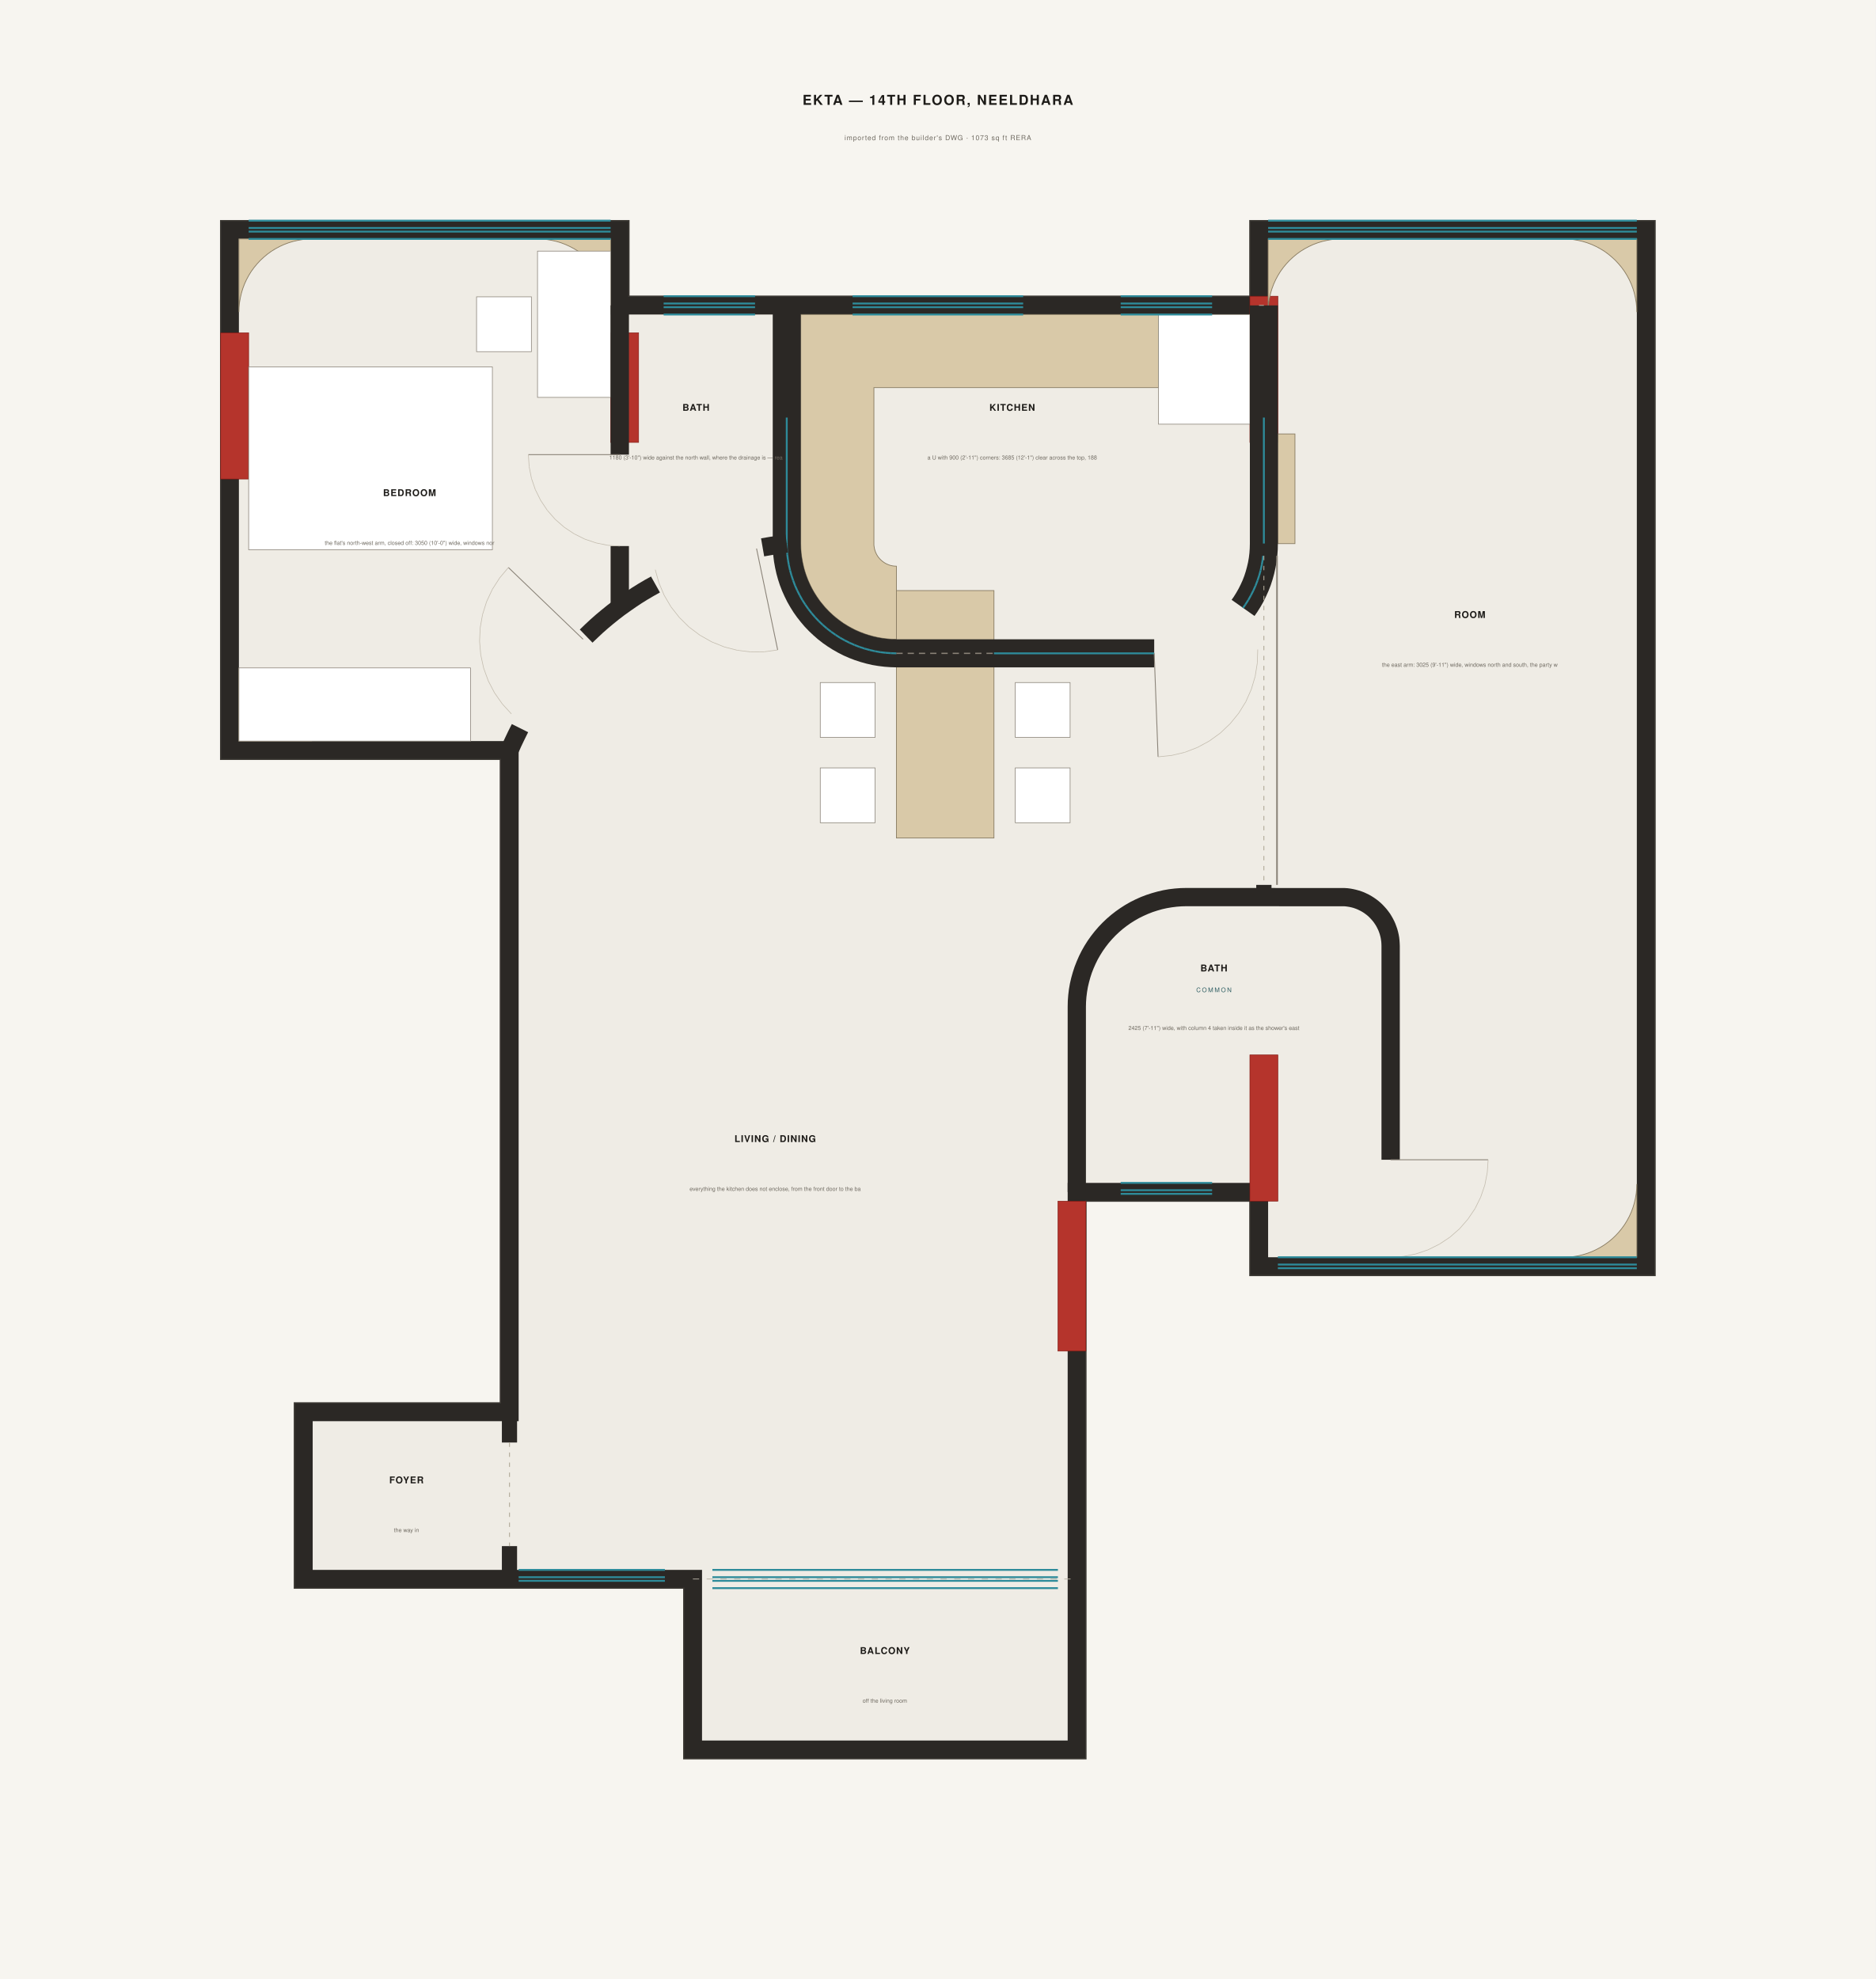
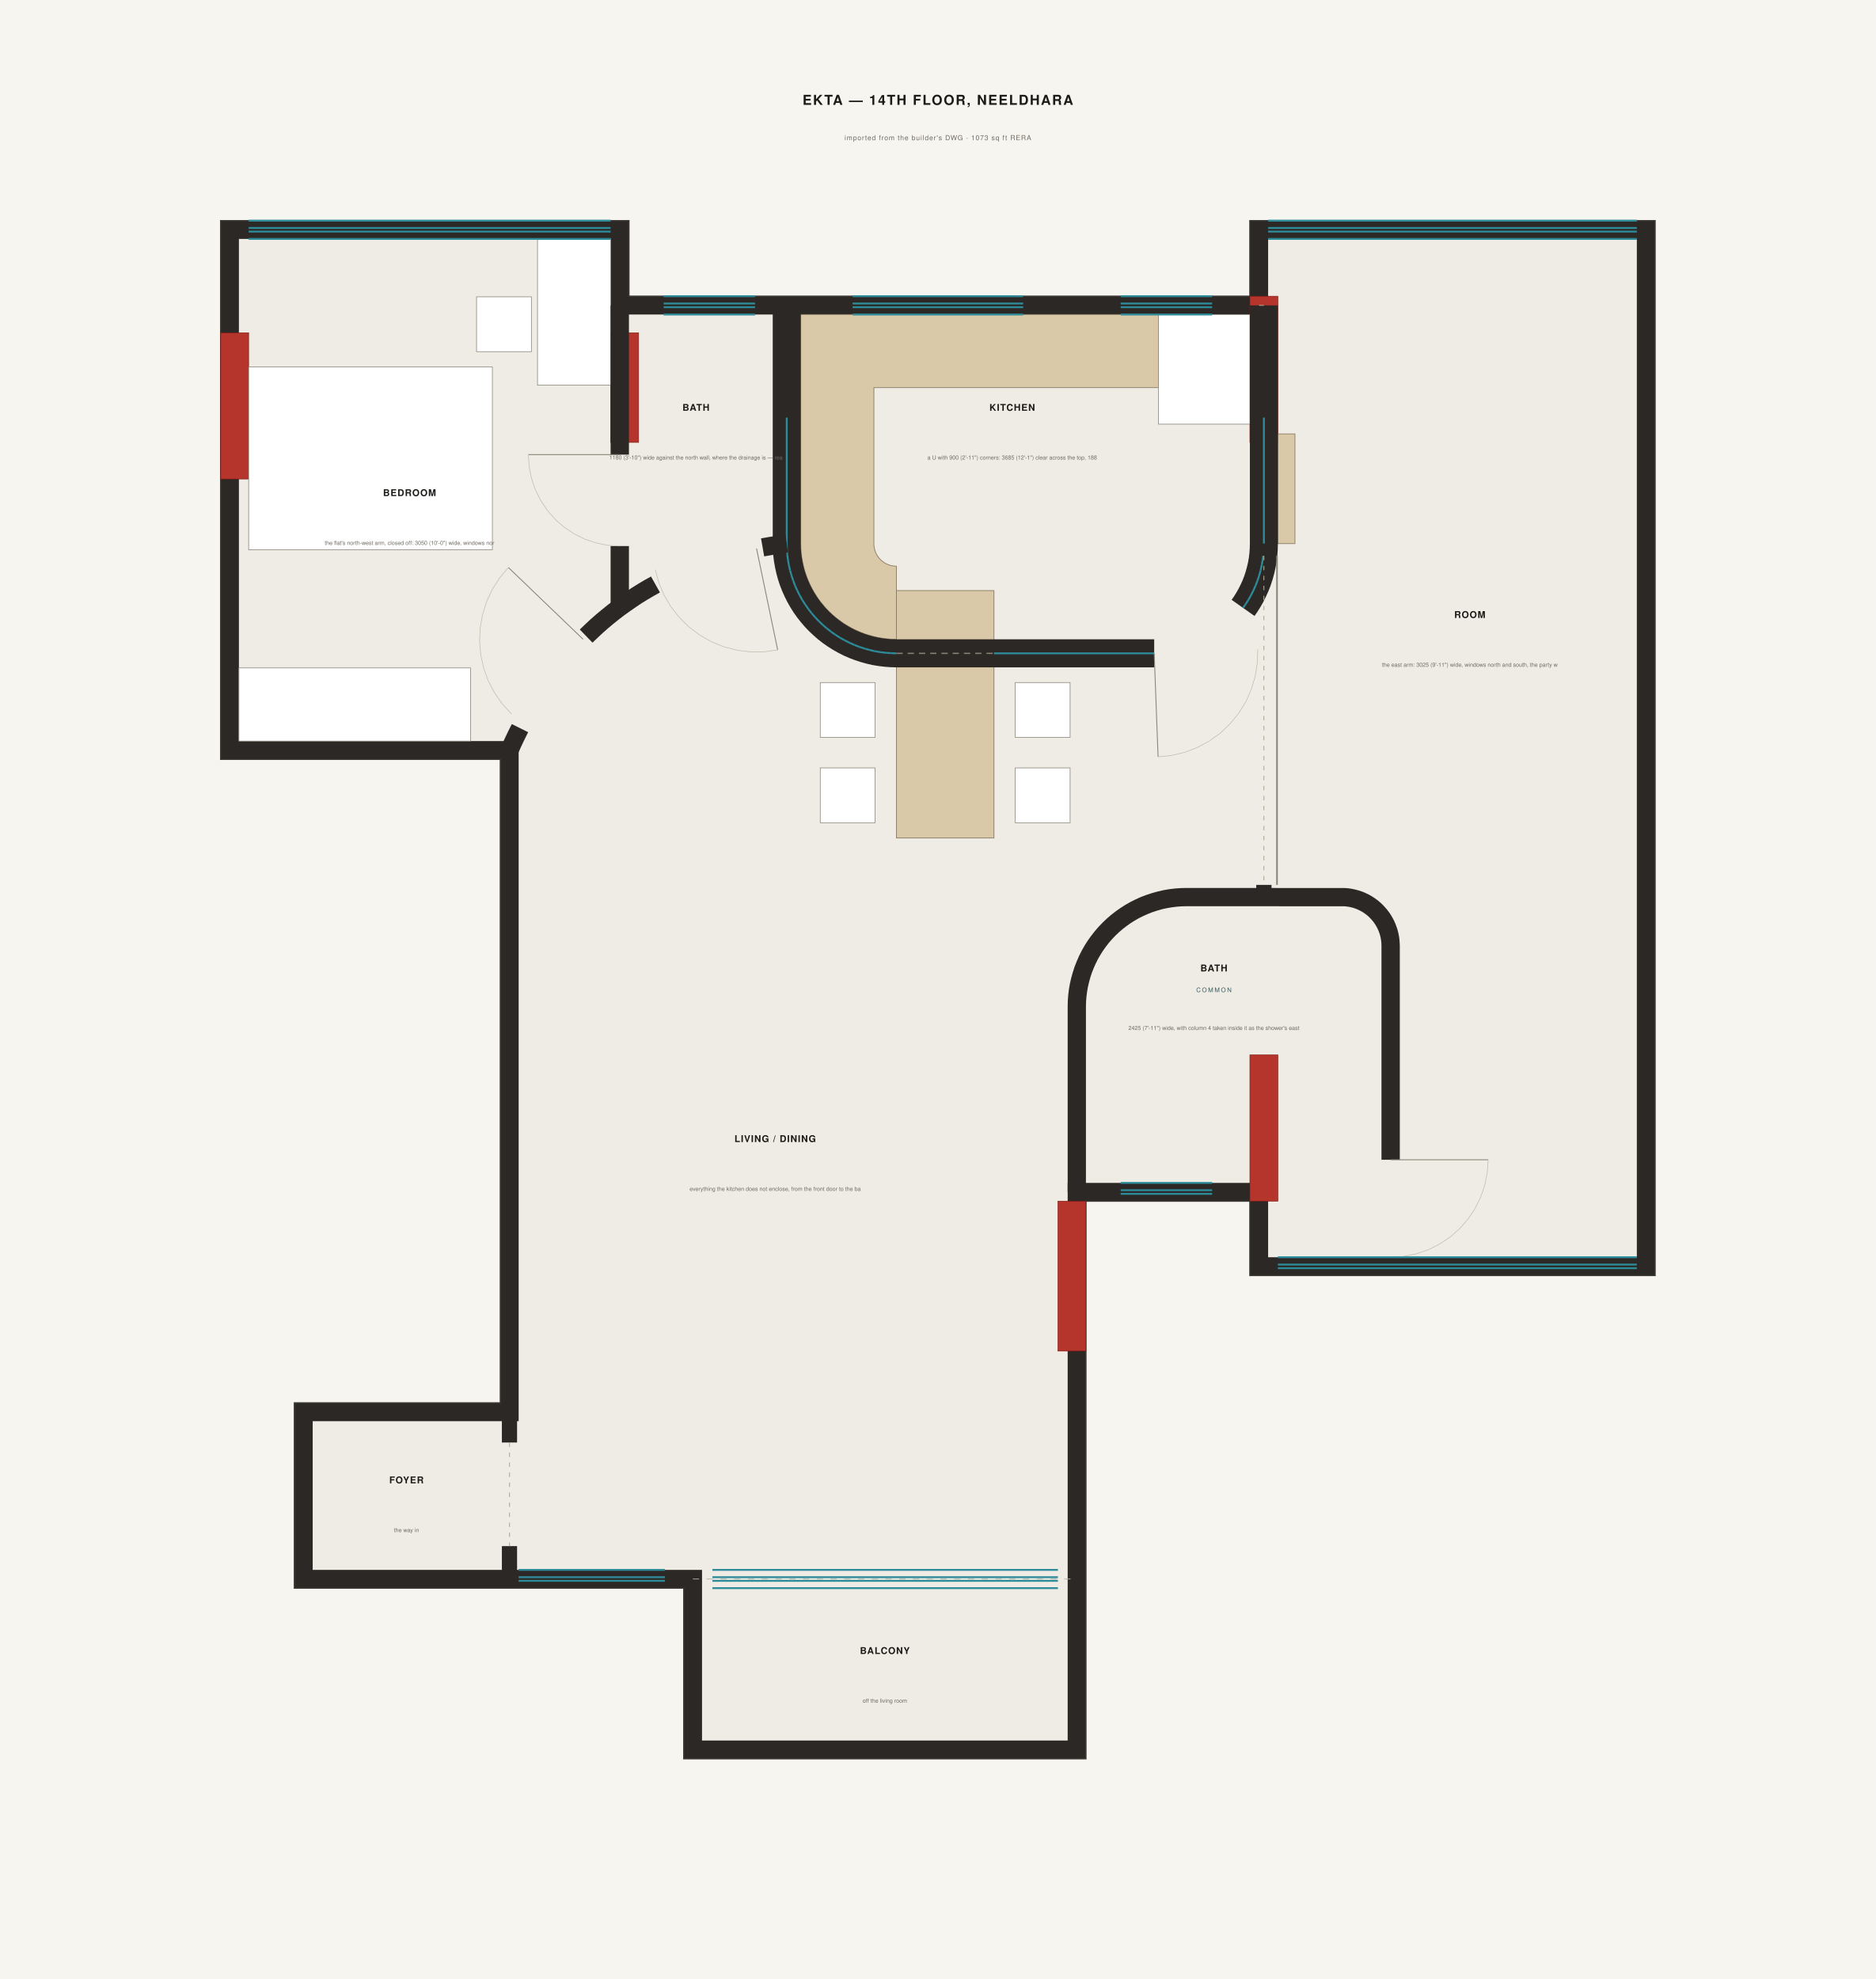
<svg xmlns="http://www.w3.org/2000/svg" width="3000" height="3165" viewBox="0 0 3000 3165">
  <rect x="0" y="0" width="3000" height="3165" fill="#f7f5f0" />
  <g id="L-floor">
    <polygon points="352.9,352.9 1005.9,352.9 1005.9,473.7 1999.0,473.7 1999.0,352.9 2647.1,352.9 2647.1,2039.9 1999.0,2039.9 1999.0,1921.0 1736.8,1921.0 1736.8,2812.8 1093.6,2812.8 1093.6,2539.9 470.8,2539.9 470.8,2243.6 800.2,2243.6 800.2,1214.4 352.9,1214.4" fill="#2b2825" stroke="#3b3833" stroke-width="2.0" />
    <polygon points="382.1,382.1 976.6,382.1 976.6,503.0 2028.2,503.0 2028.2,382.1 2617.9,382.1 2617.9,2010.7 2028.2,2010.7 2028.2,1891.8 1707.6,1891.8 1707.6,2539.9 1707.6,2783.6 1122.8,2783.6 1122.8,2539.9 1122.8,2510.7 500.1,2510.7 500.1,2272.9 829.5,2272.9 829.5,1185.2 382.1,1185.2" fill="#efece5" stroke="none" stroke-width="1.0" />
  </g>
  <g id="L-ref">
    <rect x="1999.0" y="473.7" width="44.8" height="233.9" fill="#b5342c" stroke="#7c1610" stroke-width="0.8" />
    <rect x="352.9" y="532.2" width="44.8" height="233.9" fill="#b5342c" stroke="#7c1610" stroke-width="0.8" />
    <rect x="976.6" y="532.2" width="44.8" height="175.4" fill="#b5342c" stroke="#7c1610" stroke-width="0.8" />
    <rect x="1999.0" y="1687.1" width="44.8" height="233.9" fill="#b5342c" stroke="#7c1610" stroke-width="0.8" />
    <rect x="1692.0" y="1921.0" width="44.8" height="239.8" fill="#b5342c" stroke="#7c1610" stroke-width="0.8" />
  </g>
  <g id="L-furniture">
-     <polygon points="382.1,382.1 499.1,382.1 491.4,382.4 483.8,383.1 476.3,384.4 468.8,386.1 461.5,388.3 454.3,391.0 447.3,394.2 440.6,397.8 434.1,401.8 427.9,406.3 422.0,411.2 416.4,416.4 411.2,422.0 406.3,427.9 401.8,434.1 397.8,440.6 394.2,447.3 391.0,454.3 388.3,461.5 386.1,468.8 384.4,476.3 383.1,483.8 382.4,491.4 382.1,499.1" fill="#d9c9a8" stroke="#8a7d63" stroke-width="1.2" />
-     <polygon points="976.6,382.1 859.7,382.1 867.3,382.4 874.9,383.1 882.5,384.4 890.0,386.1 897.3,388.3 904.4,391.0 911.4,394.2 918.2,397.8 924.7,401.8 930.9,406.3 936.8,411.2 942.4,416.4 947.6,422.0 952.5,427.9 956.9,434.1 961.0,440.6 964.6,447.3 967.7,454.3 970.4,461.5 972.7,468.8 974.4,476.3 975.6,483.8 976.4,491.4 976.6,499.1" fill="#d9c9a8" stroke="#8a7d63" stroke-width="1.2" />
-     <polygon points="382.1,1185.2 382.1,1068.2 382.4,1075.9 383.1,1083.5 384.4,1091.1 386.1,1098.5 388.3,1105.9 391.0,1113.0 394.2,1120.0 397.8,1126.7 401.8,1133.2 406.3,1139.5 411.2,1145.4 416.4,1151.0 422.0,1156.2 427.9,1161.0 434.1,1165.5 440.6,1169.5 447.3,1173.1 454.3,1176.3 461.5,1179.0 468.8,1181.2 476.3,1183.0 483.8,1184.2 491.4,1184.9 499.1,1185.2" fill="#d9c9a8" stroke="#8a7d63" stroke-width="1.2" />
-     <polygon points="2028.2,382.1 2028.2,499.1 2028.5,491.4 2029.2,483.8 2030.5,476.3 2032.2,468.8 2034.4,461.5 2037.1,454.3 2040.3,447.3 2043.9,440.6 2047.9,434.1 2052.4,427.9 2057.3,422.0 2062.5,416.4 2068.1,411.2 2074.0,406.3 2080.2,401.8 2086.7,397.8 2093.5,394.2 2100.4,391.0 2107.6,388.3 2114.9,386.1 2122.4,384.4 2129.9,383.1 2137.5,382.4 2145.2,382.1" fill="#d9c9a8" stroke="#8a7d63" stroke-width="1.2" />
-     <polygon points="2617.9,382.1 2500.9,382.1 2508.6,382.4 2516.2,383.1 2523.7,384.4 2531.2,386.1 2538.5,388.3 2545.7,391.0 2552.7,394.2 2559.4,397.8 2565.9,401.8 2572.1,406.3 2578.0,411.2 2583.6,416.4 2588.8,422.0 2593.7,427.9 2598.2,434.1 2602.2,440.6 2605.8,447.3 2609.0,454.3 2611.7,461.5 2613.9,468.8 2615.6,476.3 2616.9,483.8 2617.6,491.4 2617.9,499.1" fill="#d9c9a8" stroke="#8a7d63" stroke-width="1.2" />
-     <polygon points="2617.9,2010.7 2617.9,1893.7 2617.6,1901.4 2616.9,1909.0 2615.6,1916.6 2613.9,1924.0 2611.7,1931.3 2609.0,1938.5 2605.8,1945.5 2602.2,1952.2 2598.2,1958.7 2593.7,1964.9 2588.8,1970.9 2583.6,1976.4 2578.0,1981.7 2572.1,1986.5 2565.9,1991.0 2559.4,1995.0 2552.7,1998.6 2545.7,2001.8 2538.5,2004.5 2531.2,2006.7 2523.7,2008.5 2516.2,2009.7 2508.6,2010.4 2500.9,2010.7" fill="#d9c9a8" stroke="#8a7d63" stroke-width="1.2" />
    <polygon points="1433.7,944.5 1589.7,944.5 1589.7,1340.2 1433.7,1340.2" fill="#d9c9a8" stroke="#8a7d63" stroke-width="1.2" />
    <rect x="1311.9" y="1091.6" width="87.7" height="87.7" fill="#ffffff" stroke="#8a8378" stroke-width="1.0" />
    <rect x="1311.9" y="1228.1" width="87.7" height="87.7" fill="#ffffff" stroke="#8a8378" stroke-width="1.0" />
    <rect x="1623.8" y="1091.6" width="87.7" height="87.7" fill="#ffffff" stroke="#8a8378" stroke-width="1.0" />
    <rect x="1623.8" y="1228.1" width="87.7" height="87.7" fill="#ffffff" stroke="#8a8378" stroke-width="1.0" />
    <polygon points="2043.8,694.0 2071.1,694.0 2071.1,869.4 2043.8,869.4" fill="#d9c9a8" stroke="#8a7d63" stroke-width="1.2" />
    <rect x="382.1" y="1068.2" width="370.4" height="117.0" fill="#ffffff" stroke="#8a8378" stroke-width="1.0" />
    <rect x="397.7" y="586.8" width="389.8" height="292.4" fill="#ffffff" stroke="#8a8378" stroke-width="1.0" />
-     <rect x="859.7" y="401.6" width="117.0" height="233.9" fill="#ffffff" stroke="#8a8378" stroke-width="1.0" />
+     <rect x="859.7" y="382.1" width="117.0" height="233.9" fill="#ffffff" stroke="#8a8378" stroke-width="1.0" />
    <rect x="762.2" y="474.7" width="87.7" height="87.7" fill="#ffffff" stroke="#8a8378" stroke-width="1.0" />
    <polygon points="1433.7,1022.4 1423.7,1022.1 1413.7,1021.1 1403.9,1019.5 1394.1,1017.2 1384.5,1014.3 1375.2,1010.8 1366.1,1006.7 1357.2,1001.9 1348.7,996.7 1340.6,990.8 1332.8,984.5 1325.5,977.6 1318.7,970.3 1312.3,962.6 1306.5,954.4 1301.2,945.9 1296.5,937.1 1292.4,928.0 1288.8,918.6 1285.9,909.0 1283.7,899.3 1282.0,889.4 1281.0,879.4 1280.7,869.4 1280.7,503.0 1852.8,503.0 1852.8,619.9 1397.7,619.9 1397.7,869.4 1397.7,871.8 1398.0,874.1 1398.4,876.5 1398.9,878.8 1399.6,881.0 1400.4,883.2 1401.4,885.4 1402.5,887.5 1403.7,889.5 1405.1,891.4 1406.6,893.2 1408.2,894.9 1409.9,896.5 1411.8,898.0 1413.7,899.4 1415.7,900.7 1417.8,901.8 1419.9,902.7 1422.1,903.6 1424.4,904.3 1426.7,904.8 1429.0,905.2 1431.4,905.4 1433.7,905.5" fill="#d9c9a8" stroke="#8a7d63" stroke-width="1.2" />
    <rect x="1852.8" y="503.0" width="146.2" height="175.4" fill="#ffffff" stroke="#8a8378" stroke-width="1.0" />
  </g>
  <g id="L-floor-walls">
    <polygon points="1235.9,488.4 1235.9,869.4 1236.1,879.1 1236.8,888.8 1238.0,898.5 1239.7,908.0 1241.8,917.5 1244.4,926.9 1247.4,936.1 1250.9,945.1 1254.9,954.0 1259.2,962.7 1264.0,971.1 1269.2,979.4 1274.8,987.3 1280.8,994.9 1287.1,1002.3 1293.8,1009.3 1300.9,1016.0 1308.2,1022.4 1315.9,1028.4 1323.8,1033.9 1332.0,1039.1 1340.5,1043.9 1349.1,1048.3 1358.0,1052.2 1367.1,1055.7 1376.3,1058.7 1385.6,1061.3 1395.1,1063.5 1404.7,1065.1 1414.4,1066.3 1424.0,1067.0 1433.7,1067.3 1846.0,1067.3 1846.0,1022.4 1433.7,1022.4 1426.2,1022.3 1418.7,1021.7 1411.3,1020.8 1403.9,1019.5 1396.6,1017.9 1389.3,1015.8 1382.2,1013.5 1375.2,1010.8 1368.3,1007.8 1361.6,1004.4 1355.1,1000.7 1348.7,996.7 1342.6,992.3 1336.6,987.7 1331.0,982.8 1325.5,977.6 1320.3,972.2 1315.5,966.5 1310.8,960.6 1306.5,954.4 1302.5,948.1 1298.8,941.6 1295.4,934.8 1292.4,928.0 1289.7,921.0 1287.3,913.9 1285.3,906.6 1283.7,899.3 1282.4,891.9 1281.4,884.4 1280.9,877.0 1280.7,869.4 1280.7,488.4" fill="#2b2825" stroke="none" stroke-width="1.0" />
    <polygon points="2006.4,985.1 2010.5,979.3 2015.7,971.1 2020.5,962.7 2024.8,954.0 2028.8,945.1 2032.3,936.1 2035.3,926.9 2037.9,917.5 2040.0,908.0 2041.7,898.5 2042.9,888.8 2043.6,879.1 2043.8,869.4 2043.8,488.4 1999.0,488.4 1999.0,869.4 1998.8,877.0 1998.3,884.4 1997.4,891.9 1996.1,899.3 1994.4,906.6 1992.4,913.9 1990.1,921.0 1987.4,928.0 1984.3,934.8 1980.9,941.6 1977.2,948.1 1973.2,954.5 1969.8,959.3" fill="#2b2825" stroke="none" stroke-width="1.0" />
    <line x1="1258.3" y1="667.8" x2="1258.3" y2="869.4" stroke="#2e8b9a" stroke-width="3.0" />
    <line x1="1258.3" y1="869.4" x2="1258.5" y2="878.0" stroke="#2e8b9a" stroke-width="3.0" />
    <line x1="1258.5" y1="878.0" x2="1259.1" y2="886.6" stroke="#2e8b9a" stroke-width="3.0" />
    <line x1="1259.1" y1="886.6" x2="1260.2" y2="895.2" stroke="#2e8b9a" stroke-width="3.0" />
    <line x1="1260.2" y1="895.2" x2="1261.7" y2="903.7" stroke="#2e8b9a" stroke-width="3.0" />
    <line x1="1261.7" y1="903.7" x2="1263.6" y2="912.1" stroke="#2e8b9a" stroke-width="3.0" />
    <line x1="1263.6" y1="912.1" x2="1265.9" y2="920.4" stroke="#2e8b9a" stroke-width="3.0" />
    <line x1="1265.9" y1="920.4" x2="1268.6" y2="928.5" stroke="#2e8b9a" stroke-width="3.0" />
    <line x1="1268.6" y1="928.5" x2="1271.6" y2="936.6" stroke="#2e8b9a" stroke-width="3.0" />
    <line x1="1271.6" y1="936.6" x2="1275.1" y2="944.4" stroke="#2e8b9a" stroke-width="3.0" />
    <line x1="1275.1" y1="944.4" x2="1279.0" y2="952.1" stroke="#2e8b9a" stroke-width="3.0" />
    <line x1="1279.0" y1="952.1" x2="1283.2" y2="959.6" stroke="#2e8b9a" stroke-width="3.0" />
    <line x1="1283.2" y1="959.6" x2="1287.9" y2="966.9" stroke="#2e8b9a" stroke-width="3.0" />
    <line x1="1287.9" y1="966.9" x2="1292.8" y2="973.9" stroke="#2e8b9a" stroke-width="3.0" />
    <line x1="1292.8" y1="973.9" x2="1298.1" y2="980.7" stroke="#2e8b9a" stroke-width="3.0" />
    <line x1="1298.1" y1="980.7" x2="1303.7" y2="987.2" stroke="#2e8b9a" stroke-width="3.0" />
    <line x1="1303.7" y1="987.2" x2="1309.7" y2="993.5" stroke="#2e8b9a" stroke-width="3.0" />
    <line x1="1309.7" y1="993.5" x2="1315.9" y2="999.4" stroke="#2e8b9a" stroke-width="3.0" />
    <line x1="1315.9" y1="999.4" x2="1322.4" y2="1005.0" stroke="#2e8b9a" stroke-width="3.0" />
    <line x1="1322.4" y1="1005.0" x2="1329.2" y2="1010.3" stroke="#2e8b9a" stroke-width="3.0" />
    <line x1="1329.2" y1="1010.3" x2="1336.3" y2="1015.3" stroke="#2e8b9a" stroke-width="3.0" />
    <line x1="1336.3" y1="1015.3" x2="1343.5" y2="1019.9" stroke="#2e8b9a" stroke-width="3.0" />
    <line x1="1343.5" y1="1019.9" x2="1351.0" y2="1024.1" stroke="#2e8b9a" stroke-width="3.0" />
    <line x1="1351.0" y1="1024.1" x2="1358.7" y2="1028.0" stroke="#2e8b9a" stroke-width="3.0" />
    <line x1="1358.7" y1="1028.0" x2="1366.6" y2="1031.5" stroke="#2e8b9a" stroke-width="3.0" />
    <line x1="1366.6" y1="1031.5" x2="1374.6" y2="1034.6" stroke="#2e8b9a" stroke-width="3.0" />
    <line x1="1374.6" y1="1034.6" x2="1382.8" y2="1037.3" stroke="#2e8b9a" stroke-width="3.0" />
    <line x1="1382.8" y1="1037.3" x2="1391.1" y2="1039.6" stroke="#2e8b9a" stroke-width="3.0" />
    <line x1="1391.1" y1="1039.6" x2="1399.5" y2="1041.5" stroke="#2e8b9a" stroke-width="3.0" />
    <line x1="1399.5" y1="1041.5" x2="1408.0" y2="1043.0" stroke="#2e8b9a" stroke-width="3.0" />
    <line x1="1408.0" y1="1043.0" x2="1416.5" y2="1044.0" stroke="#2e8b9a" stroke-width="3.0" />
    <line x1="1416.5" y1="1044.0" x2="1425.1" y2="1044.6" stroke="#2e8b9a" stroke-width="3.0" />
    <line x1="1425.1" y1="1044.6" x2="1433.7" y2="1044.9" stroke="#2e8b9a" stroke-width="3.0" />
    <line x1="1433.7" y1="1044.9" x2="1589.7" y2="1044.9" stroke="#8a8378" stroke-width="2.0" stroke-dasharray="10 8" />
    <line x1="1589.7" y1="1044.9" x2="1846.0" y2="1044.9" stroke="#2e8b9a" stroke-width="3.0" />
    <line x1="1846.0" y1="1044.9" x2="1852.2" y2="1210.4" stroke="#8a8378" stroke-width="1.4" />
    <line x1="1852.2" y1="1210.4" x2="1873.7" y2="1208.2" stroke="#c3bcae" stroke-width="1.0" />
    <line x1="1873.7" y1="1208.2" x2="1894.8" y2="1203.2" stroke="#c3bcae" stroke-width="1.0" />
    <line x1="1894.8" y1="1203.2" x2="1915.1" y2="1195.4" stroke="#c3bcae" stroke-width="1.0" />
    <line x1="1915.1" y1="1195.4" x2="1934.1" y2="1185.1" stroke="#c3bcae" stroke-width="1.0" />
    <line x1="1934.1" y1="1185.1" x2="1951.7" y2="1172.4" stroke="#c3bcae" stroke-width="1.0" />
    <line x1="1951.7" y1="1172.4" x2="1967.4" y2="1157.5" stroke="#c3bcae" stroke-width="1.0" />
    <line x1="1967.4" y1="1157.5" x2="1981.1" y2="1140.7" stroke="#c3bcae" stroke-width="1.0" />
    <line x1="1981.1" y1="1140.7" x2="1992.5" y2="1122.3" stroke="#c3bcae" stroke-width="1.0" />
    <line x1="1992.5" y1="1122.3" x2="2001.3" y2="1102.5" stroke="#c3bcae" stroke-width="1.0" />
    <line x1="2001.3" y1="1102.5" x2="2007.5" y2="1081.7" stroke="#c3bcae" stroke-width="1.0" />
    <line x1="2007.5" y1="1081.7" x2="2010.9" y2="1060.3" stroke="#c3bcae" stroke-width="1.0" />
    <line x1="2010.9" y1="1060.3" x2="2011.6" y2="1038.7" stroke="#c3bcae" stroke-width="1.0" />
    <line x1="1988.1" y1="972.2" x2="1991.8" y2="966.9" stroke="#2e8b9a" stroke-width="3.0" />
    <line x1="1991.8" y1="966.9" x2="1996.5" y2="959.6" stroke="#2e8b9a" stroke-width="3.0" />
    <line x1="1996.5" y1="959.6" x2="2000.7" y2="952.1" stroke="#2e8b9a" stroke-width="3.0" />
    <line x1="2000.7" y1="952.1" x2="2004.6" y2="944.4" stroke="#2e8b9a" stroke-width="3.0" />
    <line x1="2004.6" y1="944.4" x2="2008.1" y2="936.6" stroke="#2e8b9a" stroke-width="3.0" />
    <line x1="2008.1" y1="936.6" x2="2011.2" y2="928.5" stroke="#2e8b9a" stroke-width="3.0" />
    <line x1="2011.2" y1="928.5" x2="2013.9" y2="920.4" stroke="#2e8b9a" stroke-width="3.0" />
    <line x1="2013.9" y1="920.4" x2="2016.2" y2="912.1" stroke="#2e8b9a" stroke-width="3.0" />
    <line x1="2016.2" y1="912.1" x2="2018.0" y2="903.7" stroke="#2e8b9a" stroke-width="3.0" />
    <line x1="2018.0" y1="903.7" x2="2019.5" y2="895.2" stroke="#2e8b9a" stroke-width="3.0" />
    <line x1="2019.5" y1="895.2" x2="2020.6" y2="886.6" stroke="#2e8b9a" stroke-width="3.0" />
    <line x1="2020.6" y1="886.6" x2="2021.2" y2="878.0" stroke="#2e8b9a" stroke-width="3.0" />
    <line x1="2021.2" y1="878.0" x2="2021.4" y2="869.4" stroke="#2e8b9a" stroke-width="3.0" />
    <line x1="2021.4" y1="869.4" x2="2021.4" y2="667.8" stroke="#2e8b9a" stroke-width="3.0" />
    <line x1="2021.4" y1="488.4" x2="2013.6" y2="488.4" stroke="#b9b2a4" stroke-width="1.2" stroke-dasharray="10 12" />
    <polygon points="976.6,488.4 976.6,727.1 1005.9,727.1 1005.9,488.4" fill="#2b2825" stroke="none" stroke-width="1.0" />
    <polygon points="976.6,873.3 976.6,971.3 1005.9,971.3 1005.9,873.3" fill="#2b2825" stroke="none" stroke-width="1.0" />
    <line x1="991.3" y1="727.1" x2="845.1" y2="727.1" stroke="#8a8378" stroke-width="1.4" />
    <line x1="845.1" y1="727.1" x2="846.3" y2="746.2" stroke="#c3bcae" stroke-width="1.0" />
    <line x1="846.3" y1="746.2" x2="850.0" y2="765.0" stroke="#c3bcae" stroke-width="1.0" />
    <line x1="850.0" y1="765.0" x2="856.2" y2="783.1" stroke="#c3bcae" stroke-width="1.0" />
    <line x1="856.2" y1="783.1" x2="864.7" y2="800.2" stroke="#c3bcae" stroke-width="1.0" />
    <line x1="864.7" y1="800.2" x2="875.3" y2="816.1" stroke="#c3bcae" stroke-width="1.0" />
    <line x1="875.3" y1="816.1" x2="887.9" y2="830.5" stroke="#c3bcae" stroke-width="1.0" />
    <line x1="887.9" y1="830.5" x2="902.3" y2="843.1" stroke="#c3bcae" stroke-width="1.0" />
    <line x1="902.3" y1="843.1" x2="918.2" y2="853.7" stroke="#c3bcae" stroke-width="1.0" />
    <line x1="918.2" y1="853.7" x2="935.3" y2="862.2" stroke="#c3bcae" stroke-width="1.0" />
    <line x1="935.3" y1="862.2" x2="953.4" y2="868.3" stroke="#c3bcae" stroke-width="1.0" />
    <line x1="953.4" y1="868.3" x2="972.2" y2="872.1" stroke="#c3bcae" stroke-width="1.0" />
    <line x1="972.2" y1="872.1" x2="991.3" y2="873.3" stroke="#c3bcae" stroke-width="1.0" />
    <polygon points="818.6,1158.0 812.7,1169.7 807.0,1181.7 801.5,1193.8 828.2,1205.9 833.5,1194.0 839.0,1182.5 844.7,1171.0" fill="#2b2825" stroke="none" stroke-width="1.0" />
    <polygon points="1041.2,922.0 1030.9,927.7 1020.6,933.8 1010.5,940.1 1000.6,946.7 990.9,953.4 981.3,960.4 971.8,967.6 962.6,975.0 953.5,982.6 944.5,990.5 935.8,998.6 927.3,1006.8 947.6,1027.8 955.9,1019.9 964.1,1012.2 972.5,1004.8 981.1,997.6 989.8,990.6 998.7,983.8 1007.8,977.3 1017.0,970.9 1026.3,964.7 1035.8,958.8 1045.5,953.1 1055.5,947.5" fill="#2b2825" stroke="none" stroke-width="1.0" />
    <polygon points="1256.3,854.9 1243.1,856.7 1230.0,858.8 1217.2,861.0 1222.2,889.8 1234.8,887.6 1247.4,885.7 1260.3,883.9" fill="#2b2825" stroke="none" stroke-width="1.0" />
    <line x1="1210.0" y1="877.3" x2="1243.8" y2="1039.4" stroke="#8a8378" stroke-width="1.4" />
    <line x1="1243.8" y1="1039.4" x2="1222.4" y2="1042.4" stroke="#c3bcae" stroke-width="1.0" />
    <line x1="1222.4" y1="1042.4" x2="1200.7" y2="1042.6" stroke="#c3bcae" stroke-width="1.0" />
    <line x1="1200.7" y1="1042.6" x2="1179.3" y2="1040.0" stroke="#c3bcae" stroke-width="1.0" />
    <line x1="1179.3" y1="1040.0" x2="1158.3" y2="1034.6" stroke="#c3bcae" stroke-width="1.0" />
    <line x1="1158.3" y1="1034.6" x2="1138.2" y2="1026.5" stroke="#c3bcae" stroke-width="1.0" />
    <line x1="1138.2" y1="1026.5" x2="1119.3" y2="1015.8" stroke="#c3bcae" stroke-width="1.0" />
    <line x1="1119.3" y1="1015.8" x2="1102.0" y2="1002.8" stroke="#c3bcae" stroke-width="1.0" />
    <line x1="1102.0" y1="1002.8" x2="1086.6" y2="987.6" stroke="#c3bcae" stroke-width="1.0" />
    <line x1="1086.6" y1="987.6" x2="1073.2" y2="970.6" stroke="#c3bcae" stroke-width="1.0" />
    <line x1="1073.2" y1="970.6" x2="1062.2" y2="951.9" stroke="#c3bcae" stroke-width="1.0" />
    <line x1="1062.2" y1="951.9" x2="1053.8" y2="932.0" stroke="#c3bcae" stroke-width="1.0" />
    <line x1="1053.8" y1="932.0" x2="1048.0" y2="911.1" stroke="#c3bcae" stroke-width="1.0" />
    <line x1="932.5" y1="1022.3" x2="813.1" y2="907.6" stroke="#8a8378" stroke-width="1.4" />
    <line x1="813.1" y1="907.6" x2="799.2" y2="924.2" stroke="#c3bcae" stroke-width="1.0" />
    <line x1="799.2" y1="924.2" x2="787.5" y2="942.4" stroke="#c3bcae" stroke-width="1.0" />
    <line x1="787.5" y1="942.4" x2="778.3" y2="962.1" stroke="#c3bcae" stroke-width="1.0" />
    <line x1="778.3" y1="962.1" x2="771.8" y2="982.7" stroke="#c3bcae" stroke-width="1.0" />
    <line x1="771.8" y1="982.7" x2="768.0" y2="1004.0" stroke="#c3bcae" stroke-width="1.0" />
    <line x1="768.0" y1="1004.0" x2="767.0" y2="1025.7" stroke="#c3bcae" stroke-width="1.0" />
    <line x1="767.0" y1="1025.7" x2="768.9" y2="1047.2" stroke="#c3bcae" stroke-width="1.0" />
    <line x1="768.9" y1="1047.2" x2="773.5" y2="1068.4" stroke="#c3bcae" stroke-width="1.0" />
    <line x1="773.5" y1="1068.4" x2="780.9" y2="1088.8" stroke="#c3bcae" stroke-width="1.0" />
    <line x1="780.9" y1="1088.8" x2="790.9" y2="1108.0" stroke="#c3bcae" stroke-width="1.0" />
    <line x1="790.9" y1="1108.0" x2="803.3" y2="1125.7" stroke="#c3bcae" stroke-width="1.0" />
    <line x1="803.3" y1="1125.7" x2="817.9" y2="1141.7" stroke="#c3bcae" stroke-width="1.0" />
    <polygon points="2009.2,869.4 2009.2,888.9 2033.6,888.9 2033.6,869.4" fill="#2b2825" stroke="none" stroke-width="1.0" />
    <polygon points="2009.2,1415.2 2009.2,1434.7 2033.6,1434.7 2033.6,1415.2" fill="#2b2825" stroke="none" stroke-width="1.0" />
    <line x1="2021.4" y1="888.9" x2="2021.4" y2="1415.2" stroke="#b0a897" stroke-width="1.4" stroke-dasharray="7 9" />
    <line x1="2042.4" y1="888.9" x2="2042.4" y2="1415.2" stroke="#8a8378" stroke-width="2.6" />
    <polygon points="1736.8,1906.4 1736.8,1610.1 1737.0,1602.2 1737.6,1594.4 1738.6,1586.5 1739.9,1578.8 1741.7,1571.1 1743.8,1563.4 1746.2,1556.0 1749.1,1548.6 1752.3,1541.4 1755.8,1534.3 1759.7,1527.5 1763.9,1520.8 1768.5,1514.3 1773.3,1508.1 1778.5,1502.1 1783.9,1496.4 1789.6,1491.0 1795.6,1485.8 1801.8,1481.0 1808.3,1476.4 1815.0,1472.2 1821.8,1468.3 1828.9,1464.8 1836.1,1461.6 1843.5,1458.7 1850.9,1456.3 1858.6,1454.1 1866.3,1452.4 1874.0,1451.1 1881.9,1450.1 1889.7,1449.5 1897.6,1449.3 2150.0,1449.4 2152.4,1449.6 2155.4,1450.0 2158.5,1450.5 2161.6,1451.2 2164.6,1452.0 2167.5,1453.0 2170.4,1454.1 2173.2,1455.4 2176.0,1456.8 2178.7,1458.3 2181.4,1460.0 2183.9,1461.8 2186.4,1463.7 2188.7,1465.7 2190.9,1467.9 2193.1,1470.2 2195.1,1472.5 2197.0,1474.9 2198.8,1477.5 2200.5,1480.1 2202.0,1482.8 2203.4,1485.6 2204.7,1488.4 2205.8,1491.3 2206.8,1494.3 2207.6,1497.3 2208.3,1500.3 2208.8,1503.4 2209.2,1506.4 2209.4,1509.6 2209.5,1512.7 2209.5,1854.8 2238.8,1854.8 2238.8,1512.7 2238.6,1508.1 2238.3,1503.6 2237.8,1499.1 2237.0,1494.6 2236.0,1490.2 2234.8,1485.8 2233.3,1481.5 2231.7,1477.2 2229.9,1473.1 2227.8,1469.0 2225.6,1465.1 2223.2,1461.2 2220.5,1457.5 2217.7,1453.9 2214.7,1450.5 2211.6,1447.2 2208.4,1444.1 2204.9,1441.1 2201.3,1438.3 2197.6,1435.7 2193.8,1433.3 2189.8,1431.0 2185.7,1429.0 2181.6,1427.1 2177.4,1425.5 2173.0,1424.1 2168.6,1422.9 2164.2,1421.9 2159.8,1421.1 2155.2,1420.5 2150.0,1420.2 1897.6,1420.1 1888.3,1420.3 1879.0,1421.0 1869.7,1422.1 1860.5,1423.7 1851.5,1425.8 1842.5,1428.3 1833.6,1431.2 1824.9,1434.5 1816.4,1438.3 1808.0,1442.5 1799.9,1447.1 1792.1,1452.1 1784.4,1457.5 1777.1,1463.2 1770.0,1469.3 1763.3,1475.7 1756.8,1482.5 1750.7,1489.6 1745.0,1496.9 1739.6,1504.5 1734.6,1512.4 1730.0,1520.5 1725.8,1528.9 1722.1,1537.4 1718.7,1546.1 1715.8,1555.0 1713.3,1563.9 1711.2,1573.0 1709.6,1582.2 1708.5,1591.5 1707.8,1600.8 1707.6,1610.1 1707.6,1906.4" fill="#2b2825" stroke="none" stroke-width="1.0" />
    <polygon points="2209.5,2010.7 2209.5,2025.3 2238.8,2025.3 2238.8,2010.7" fill="#2b2825" stroke="none" stroke-width="1.0" />
    <line x1="2224.1" y1="1854.8" x2="2380.1" y2="1854.8" stroke="#8a8378" stroke-width="1.4" />
    <line x1="2380.1" y1="1854.8" x2="2378.7" y2="1875.1" stroke="#c3bcae" stroke-width="1.0" />
    <line x1="2378.7" y1="1875.1" x2="2374.8" y2="1895.2" stroke="#c3bcae" stroke-width="1.0" />
    <line x1="2374.8" y1="1895.2" x2="2368.2" y2="1914.5" stroke="#c3bcae" stroke-width="1.0" />
    <line x1="2368.2" y1="1914.5" x2="2359.2" y2="1932.8" stroke="#c3bcae" stroke-width="1.0" />
    <line x1="2359.2" y1="1932.8" x2="2347.8" y2="1949.7" stroke="#c3bcae" stroke-width="1.0" />
    <line x1="2347.8" y1="1949.7" x2="2334.4" y2="1965.1" stroke="#c3bcae" stroke-width="1.0" />
    <line x1="2334.4" y1="1965.1" x2="2319.1" y2="1978.5" stroke="#c3bcae" stroke-width="1.0" />
    <line x1="2319.1" y1="1978.5" x2="2302.1" y2="1989.8" stroke="#c3bcae" stroke-width="1.0" />
    <line x1="2302.1" y1="1989.8" x2="2283.8" y2="1998.9" stroke="#c3bcae" stroke-width="1.0" />
    <line x1="2283.8" y1="1998.9" x2="2264.5" y2="2005.4" stroke="#c3bcae" stroke-width="1.0" />
    <line x1="2264.5" y1="2005.4" x2="2244.5" y2="2009.4" stroke="#c3bcae" stroke-width="1.0" />
    <line x1="2244.5" y1="2009.4" x2="2224.1" y2="2010.7" stroke="#c3bcae" stroke-width="1.0" />
    <polygon points="802.7,2258.2 802.7,2307.0 827.0,2307.0 827.0,2258.2" fill="#2b2825" stroke="none" stroke-width="1.0" />
    <polygon points="802.7,2472.7 802.7,2525.3 827.0,2525.3 827.0,2472.7" fill="#2b2825" stroke="none" stroke-width="1.0" />
    <line x1="814.9" y1="2307.0" x2="814.9" y2="2472.7" stroke="#b0a897" stroke-width="1.4" stroke-dasharray="7 9" />
    <line x1="1108.2" y1="2525.3" x2="1722.2" y2="2525.3" stroke="#b9b2a4" stroke-width="1.2" stroke-dasharray="10 12" />
    <line x1="397.7" y1="352.9" x2="976.6" y2="352.9" stroke="#2e8b9a" stroke-width="3.0" />
    <line x1="2028.2" y1="352.9" x2="2617.9" y2="352.9" stroke="#2e8b9a" stroke-width="3.0" />
    <line x1="397.7" y1="364.6" x2="976.6" y2="364.6" stroke="#2e8b9a" stroke-width="3.0" />
    <line x1="2028.2" y1="364.6" x2="2617.9" y2="364.6" stroke="#2e8b9a" stroke-width="3.0" />
    <line x1="397.7" y1="370.4" x2="976.6" y2="370.4" stroke="#2e8b9a" stroke-width="3.0" />
    <line x1="2028.2" y1="370.4" x2="2617.9" y2="370.4" stroke="#2e8b9a" stroke-width="3.0" />
    <line x1="397.7" y1="382.1" x2="976.6" y2="382.1" stroke="#2e8b9a" stroke-width="3.0" />
    <line x1="2028.2" y1="382.1" x2="2617.9" y2="382.1" stroke="#2e8b9a" stroke-width="3.0" />
    <line x1="1061.4" y1="473.7" x2="1207.6" y2="473.7" stroke="#2e8b9a" stroke-width="3.0" />
    <line x1="1363.6" y1="473.7" x2="1636.4" y2="473.7" stroke="#2e8b9a" stroke-width="3.0" />
    <line x1="1792.4" y1="473.7" x2="1938.6" y2="473.7" stroke="#2e8b9a" stroke-width="3.0" />
    <line x1="1061.4" y1="485.4" x2="1207.6" y2="485.4" stroke="#2e8b9a" stroke-width="3.0" />
    <line x1="1363.6" y1="485.4" x2="1636.4" y2="485.4" stroke="#2e8b9a" stroke-width="3.0" />
    <line x1="1792.4" y1="485.4" x2="1938.6" y2="485.4" stroke="#2e8b9a" stroke-width="3.0" />
    <line x1="1061.4" y1="491.3" x2="1207.6" y2="491.3" stroke="#2e8b9a" stroke-width="3.0" />
    <line x1="1363.6" y1="491.3" x2="1636.4" y2="491.3" stroke="#2e8b9a" stroke-width="3.0" />
    <line x1="1792.4" y1="491.3" x2="1938.6" y2="491.3" stroke="#2e8b9a" stroke-width="3.0" />
    <line x1="1061.4" y1="503.0" x2="1207.6" y2="503.0" stroke="#2e8b9a" stroke-width="3.0" />
    <line x1="1363.6" y1="503.0" x2="1636.4" y2="503.0" stroke="#2e8b9a" stroke-width="3.0" />
    <line x1="1792.4" y1="503.0" x2="1938.6" y2="503.0" stroke="#2e8b9a" stroke-width="3.0" />
    <line x1="1792.4" y1="1891.8" x2="1938.6" y2="1891.8" stroke="#2e8b9a" stroke-width="3.0" />
    <line x1="1792.4" y1="1903.5" x2="1938.6" y2="1903.5" stroke="#2e8b9a" stroke-width="3.0" />
    <line x1="1792.4" y1="1909.3" x2="1938.6" y2="1909.3" stroke="#2e8b9a" stroke-width="3.0" />
    <line x1="2043.8" y1="2010.7" x2="2617.9" y2="2010.7" stroke="#2e8b9a" stroke-width="3.0" />
    <line x1="2043.8" y1="2022.4" x2="2617.9" y2="2022.4" stroke="#2e8b9a" stroke-width="3.0" />
    <line x1="2043.8" y1="2028.2" x2="2617.9" y2="2028.2" stroke="#2e8b9a" stroke-width="3.0" />
    <line x1="829.5" y1="2510.7" x2="1063.4" y2="2510.7" stroke="#2e8b9a" stroke-width="3.0" />
    <line x1="1139.4" y1="2510.7" x2="1692.0" y2="2510.7" stroke="#2e8b9a" stroke-width="3.0" />
    <line x1="829.5" y1="2522.4" x2="1063.4" y2="2522.4" stroke="#2e8b9a" stroke-width="3.0" />
    <line x1="1139.4" y1="2522.4" x2="1692.0" y2="2522.4" stroke="#2e8b9a" stroke-width="3.0" />
    <line x1="829.5" y1="2528.2" x2="1063.4" y2="2528.2" stroke="#2e8b9a" stroke-width="3.0" />
    <line x1="1139.4" y1="2528.2" x2="1692.0" y2="2528.2" stroke="#2e8b9a" stroke-width="3.0" />
    <line x1="1139.4" y1="2539.9" x2="1692.0" y2="2539.9" stroke="#2e8b9a" stroke-width="3.0" />
  </g>
  <g id="L-labels">
    <text x="1618.9" y="657.0" font-family="Helvetica,Arial" font-size="15" fill="#1d1b18" font-weight="bold" letter-spacing="1.1" text-anchor="middle">KITCHEN</text>
    <text x="1618.9" y="734.9" font-family="Helvetica,Arial" font-size="9" fill="#6f6a61" font-weight="normal" letter-spacing="0" text-anchor="middle">a U with 900 (2'-11") corners: 3685 (12'-1") clear across the top, 188</text>
    <text x="1239.8" y="1826.5" font-family="Helvetica,Arial" font-size="15" fill="#1d1b18" font-weight="bold" letter-spacing="1.1" text-anchor="middle">LIVING / DINING</text>
    <text x="1239.8" y="1904.5" font-family="Helvetica,Arial" font-size="9" fill="#6f6a61" font-weight="normal" letter-spacing="0" text-anchor="middle">everything the kitchen does not enclose, from the front door to the ba</text>
    <text x="655.0" y="793.4" font-family="Helvetica,Arial" font-size="15" fill="#1d1b18" font-weight="bold" letter-spacing="1.1" text-anchor="middle">BEDROOM</text>
    <text x="655.0" y="871.4" font-family="Helvetica,Arial" font-size="9" fill="#6f6a61" font-weight="normal" letter-spacing="0" text-anchor="middle">the flat's north-west arm, closed off: 3050 (10'-0") wide, windows nor</text>
    <text x="1113.1" y="657.0" font-family="Helvetica,Arial" font-size="15" fill="#1d1b18" font-weight="bold" letter-spacing="1.1" text-anchor="middle">BATH</text>
    <text x="1113.1" y="734.9" font-family="Helvetica,Arial" font-size="9" fill="#6f6a61" font-weight="normal" letter-spacing="0" text-anchor="middle">1180 (3'-10") wide against the north wall, where the drainage is — rea</text>
    <text x="1941.5" y="1553.6" font-family="Helvetica,Arial" font-size="15" fill="#1d1b18" font-weight="bold" letter-spacing="1.1" text-anchor="middle">BATH</text>
    <text x="1941.5" y="1586.7" font-family="Helvetica,Arial" font-size="10" fill="#2c5c61" font-weight="normal" letter-spacing="2" text-anchor="middle">COMMON</text>
    <text x="1941.5" y="1647.2" font-family="Helvetica,Arial" font-size="9" fill="#6f6a61" font-weight="normal" letter-spacing="0" text-anchor="middle">2425 (7'-11") wide, with column 4 taken inside it as the shower's east</text>
    <text x="2350.8" y="988.3" font-family="Helvetica,Arial" font-size="15" fill="#1d1b18" font-weight="bold" letter-spacing="1.1" text-anchor="middle">ROOM</text>
    <text x="2350.8" y="1066.3" font-family="Helvetica,Arial" font-size="9" fill="#6f6a61" font-weight="normal" letter-spacing="0" text-anchor="middle">the east arm: 3025 (9'-11") wide, windows north and south, the party w</text>
    <text x="650.1" y="2372.3" font-family="Helvetica,Arial" font-size="15" fill="#1d1b18" font-weight="bold" letter-spacing="1.1" text-anchor="middle">FOYER</text>
    <text x="650.1" y="2450.2" font-family="Helvetica,Arial" font-size="9" fill="#6f6a61" font-weight="normal" letter-spacing="0" text-anchor="middle">the way in</text>
    <text x="1415.2" y="2645.2" font-family="Helvetica,Arial" font-size="15" fill="#1d1b18" font-weight="bold" letter-spacing="1.1" text-anchor="middle">BALCONY</text>
    <text x="1415.2" y="2723.1" font-family="Helvetica,Arial" font-size="9" fill="#6f6a61" font-weight="normal" letter-spacing="0" text-anchor="middle">off the living room</text>
  </g>
  <g id="L-title">
    <text x="1500.0" y="167.7" font-family="Helvetica,Arial" font-size="22" fill="#1d1b18" font-weight="bold" letter-spacing="2" text-anchor="middle">EKTA — 14TH FLOOR, NEELDHARA</text>
    <text x="1500.0" y="224.2" font-family="Helvetica,Arial" font-size="11" fill="#6f6a61" font-weight="normal" letter-spacing="1" text-anchor="middle">imported from the builder's DWG · 1073 sq ft RERA</text>
  </g>
</svg>
